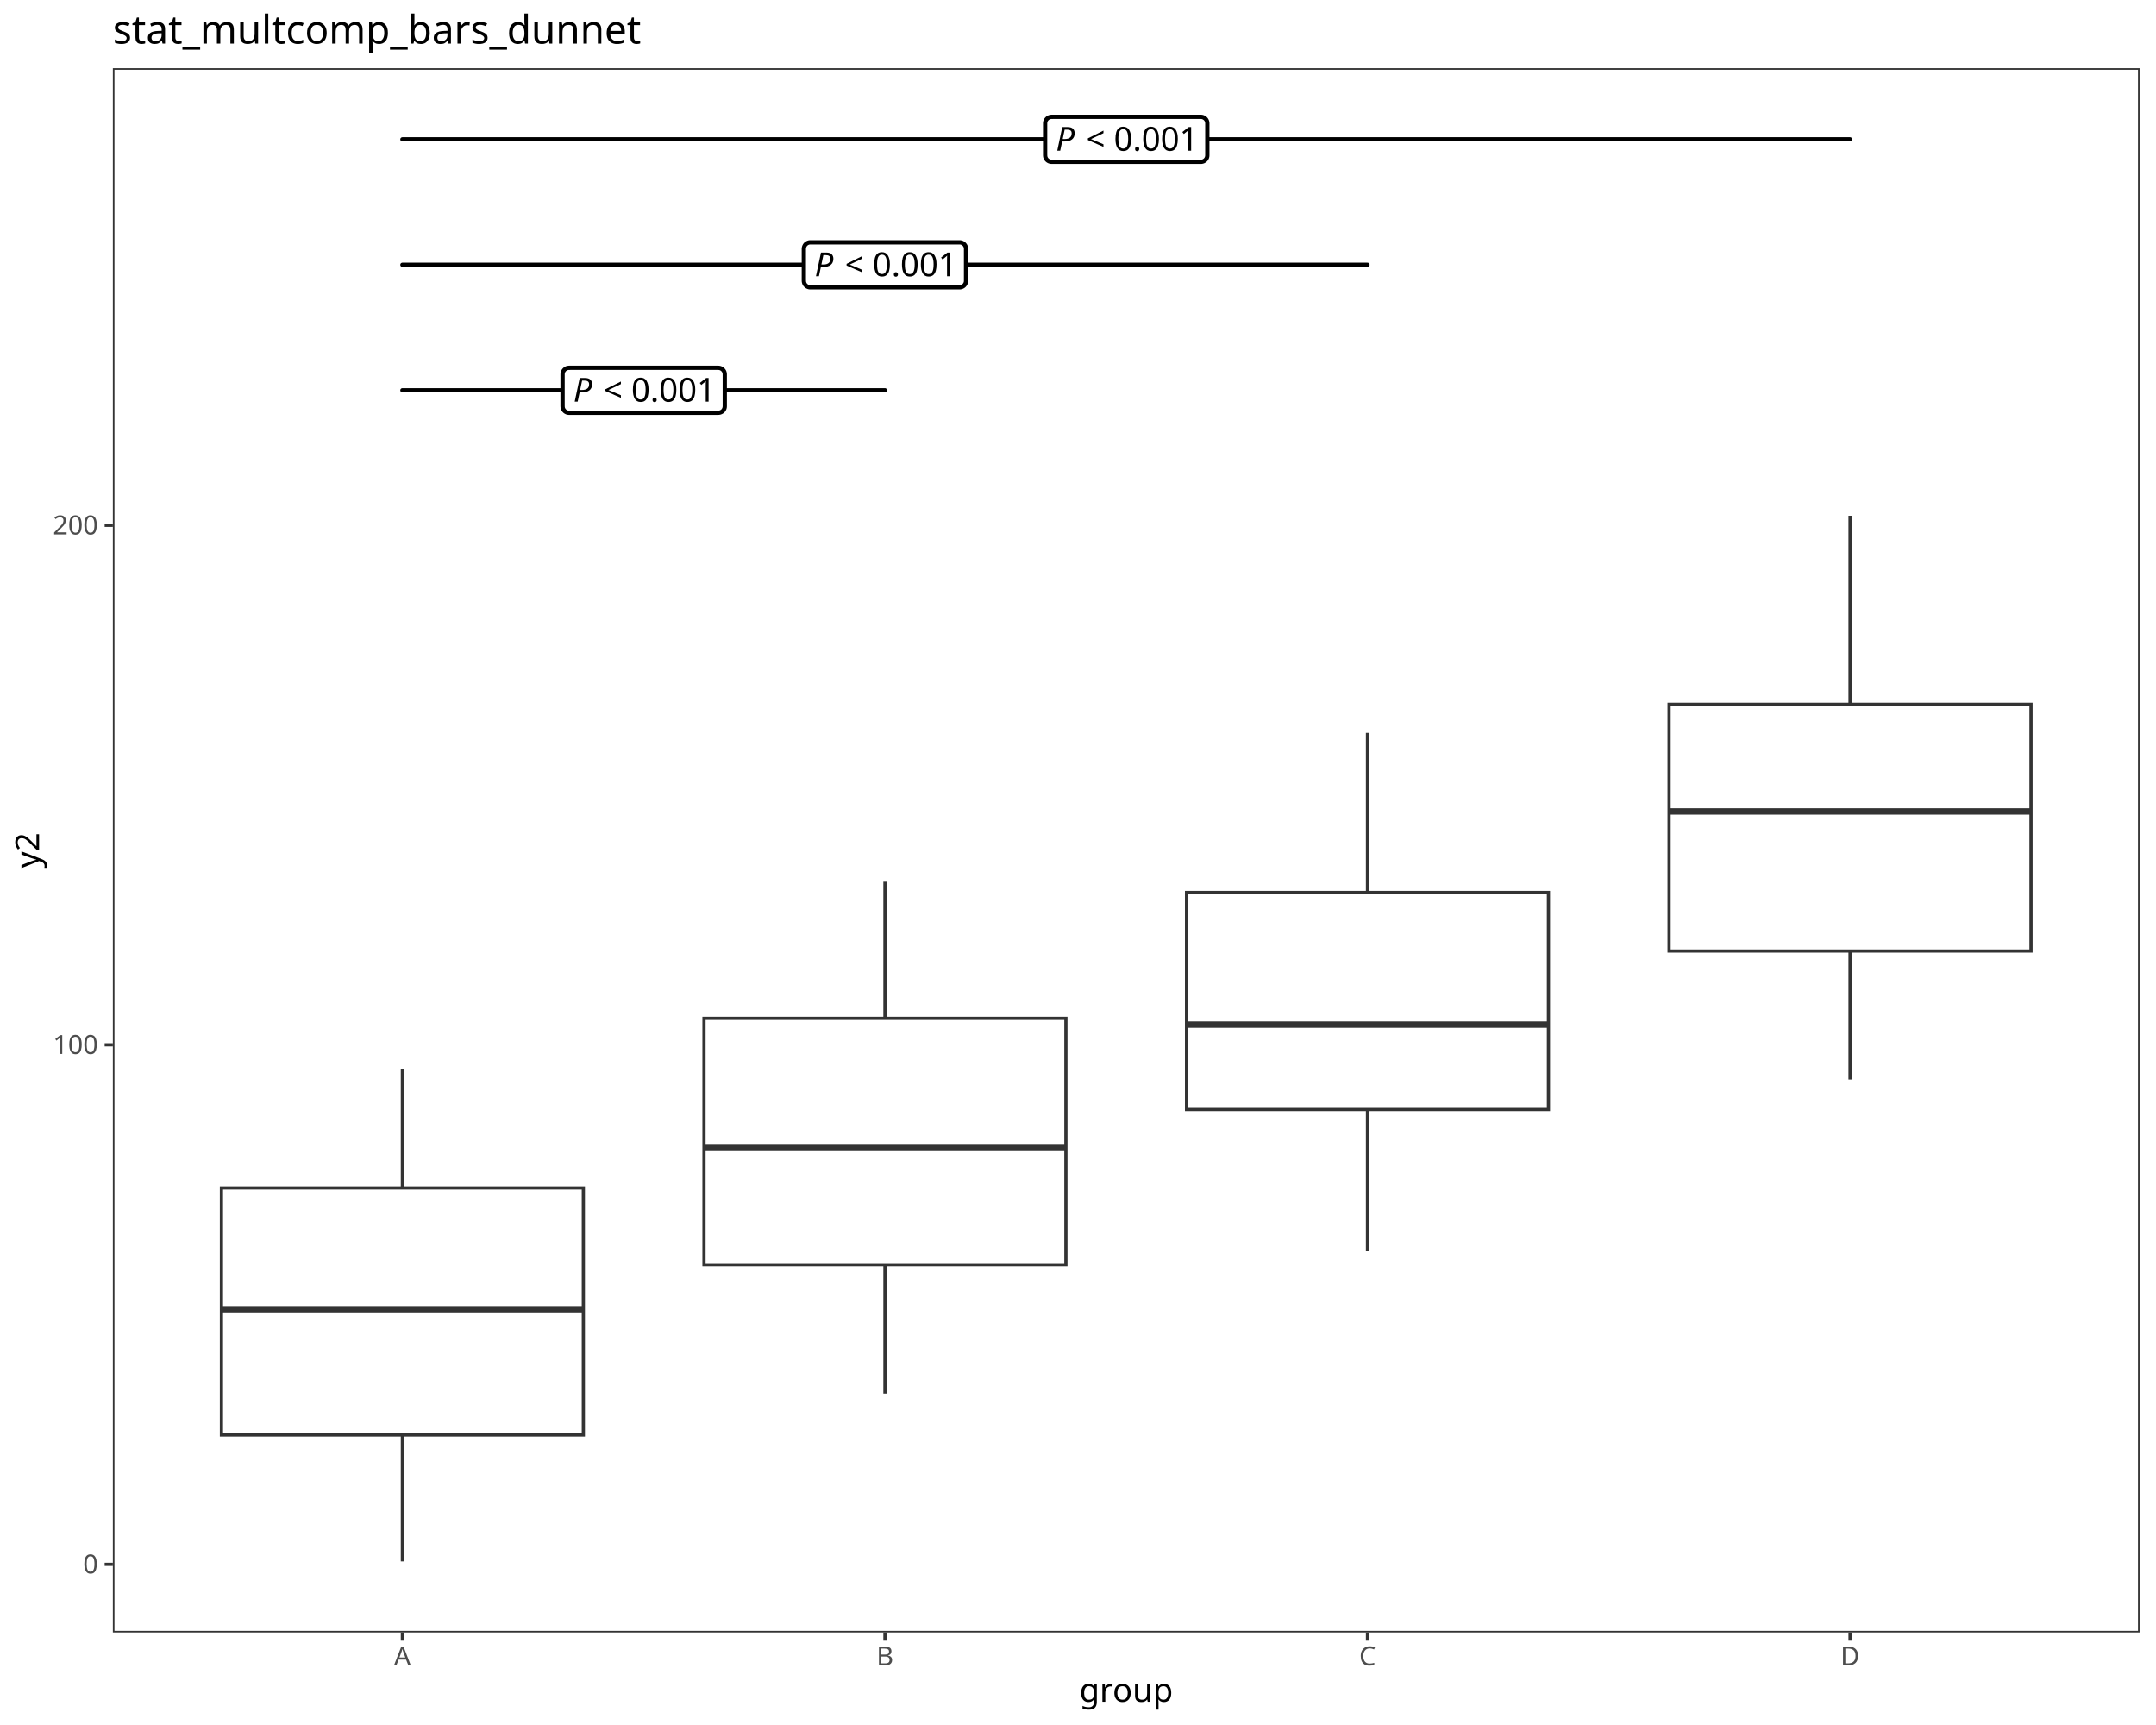
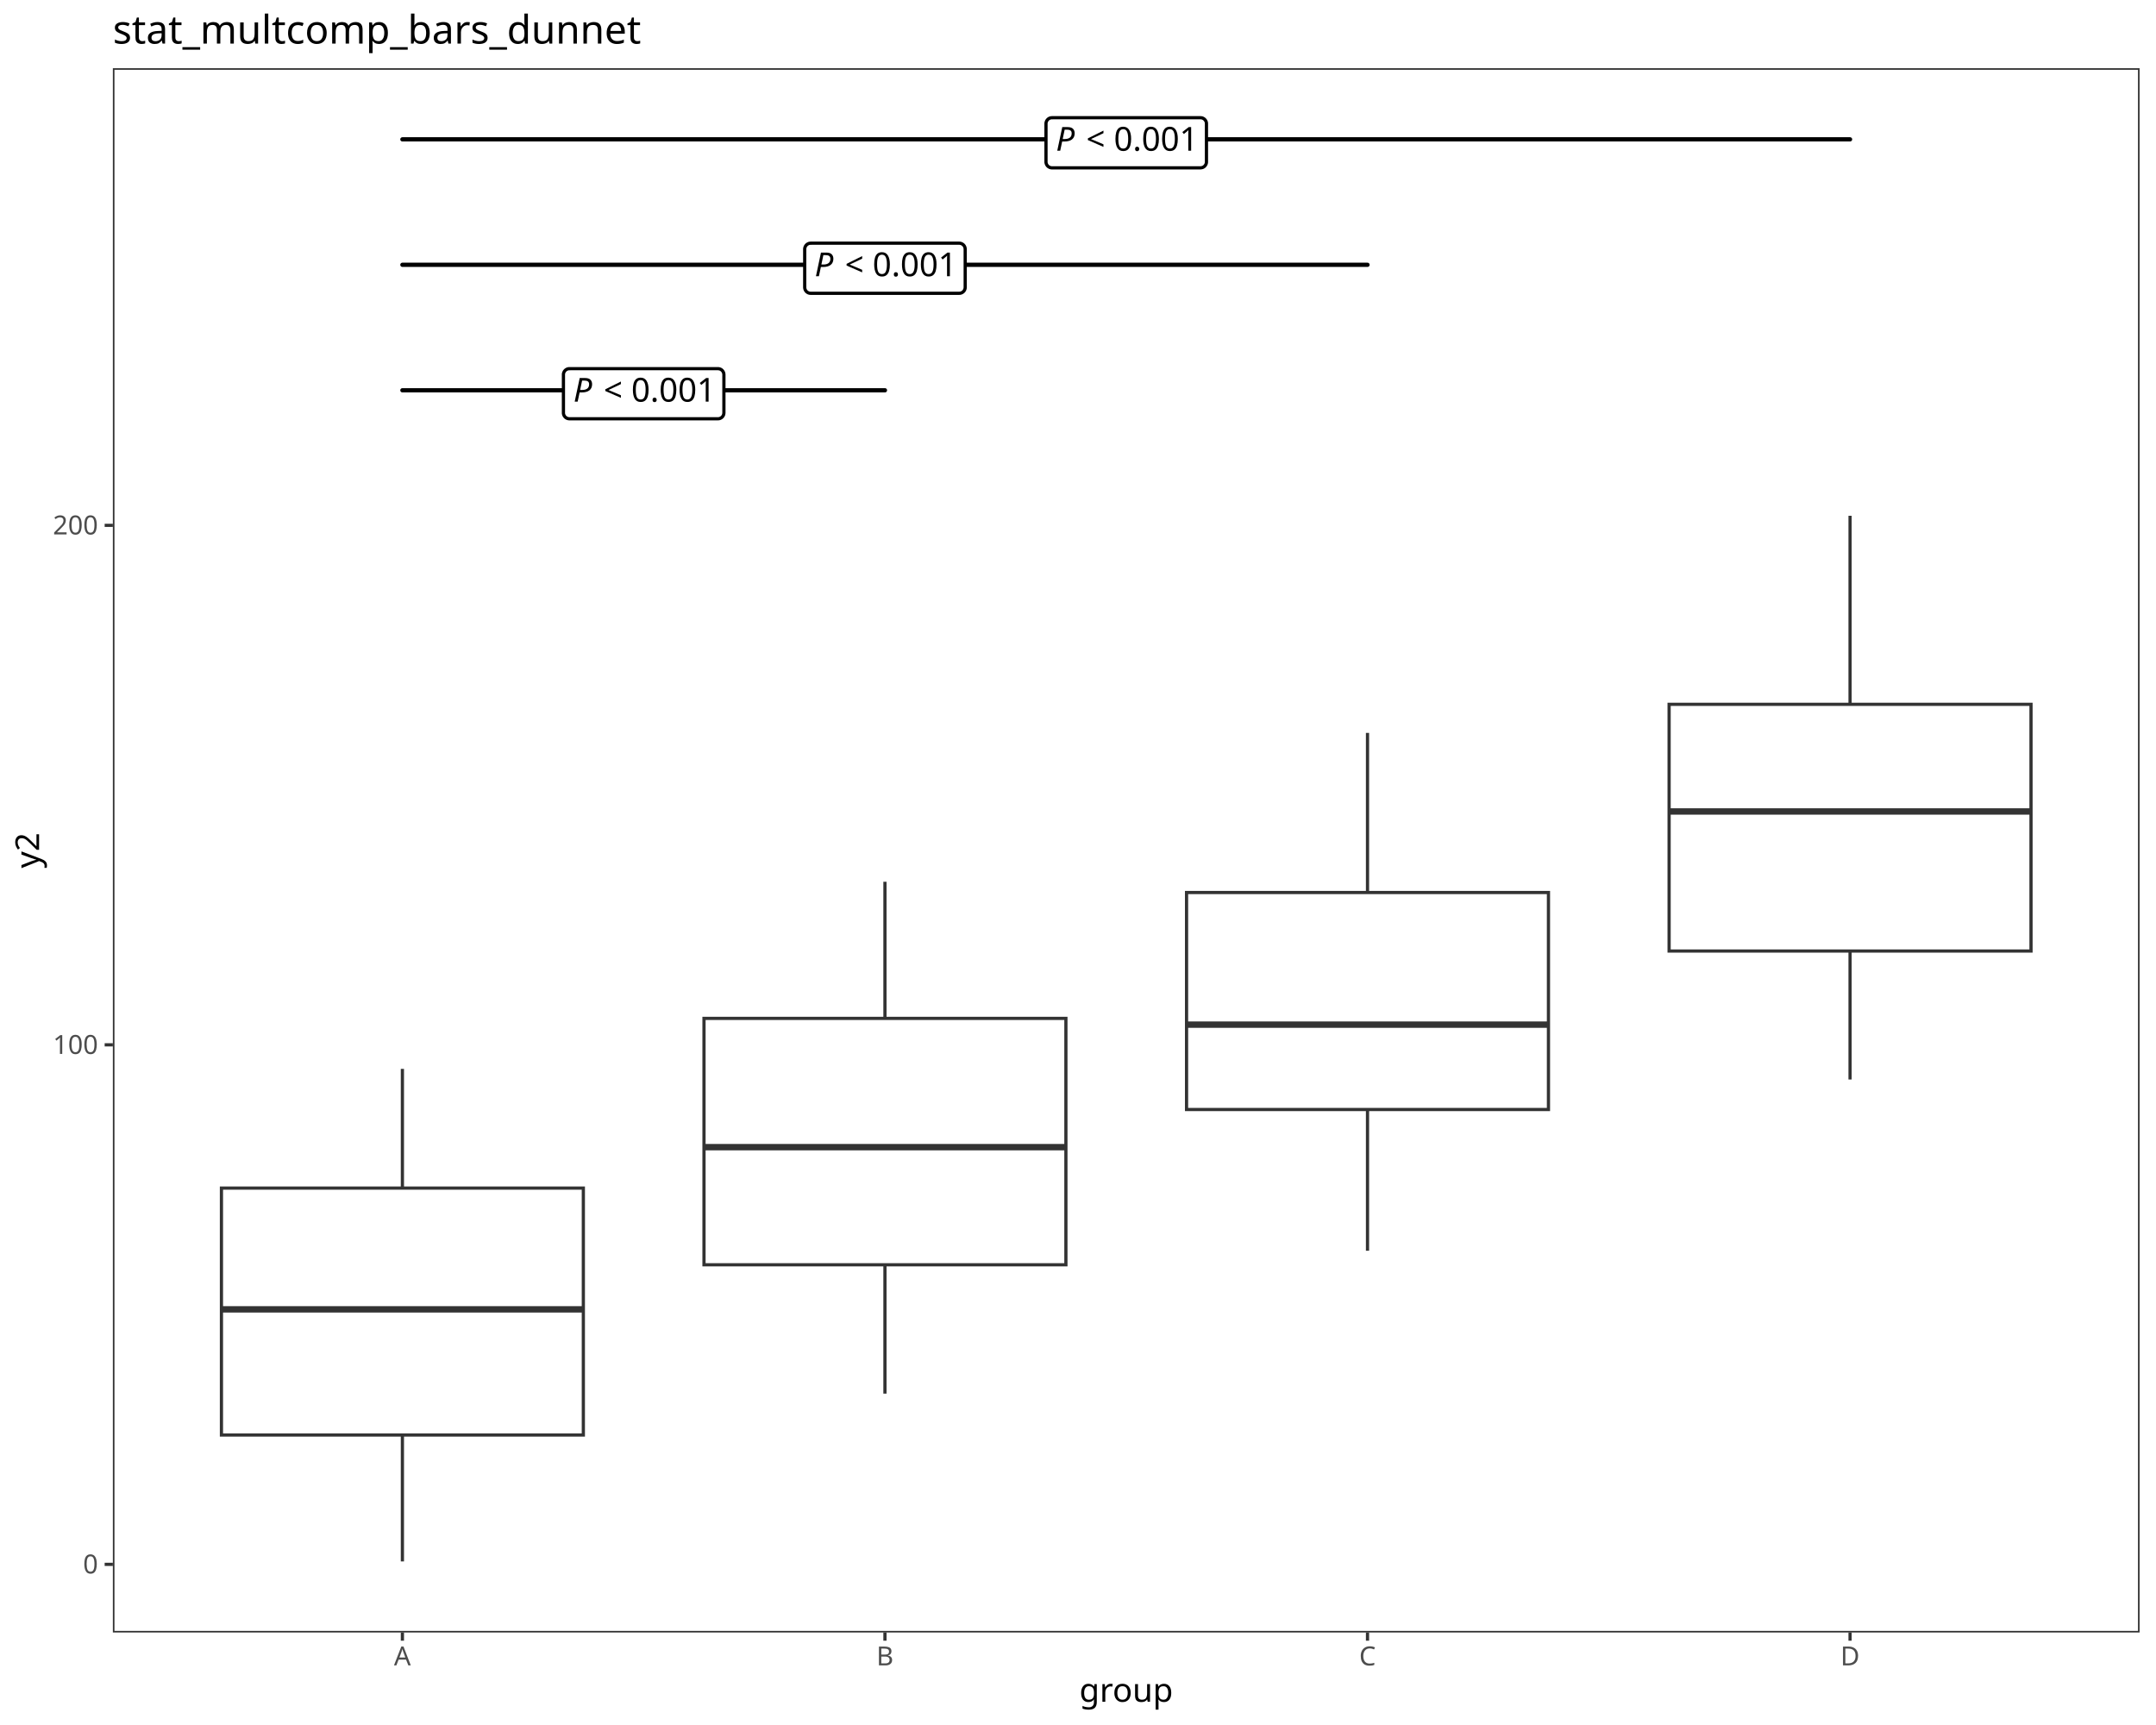
<svg xmlns="http://www.w3.org/2000/svg" class="svglite" data-engine-version="2.0" width="720.00pt" height="576.00pt" viewBox="0 0 720.00 576.00">
  <defs>
    <style type="text/css">
    .svglite line, .svglite polyline, .svglite polygon, .svglite path, .svglite rect, .svglite circle {
      fill: none;
      stroke: #000000;
      stroke-linecap: round;
      stroke-linejoin: round;
      stroke-miterlimit: 10.00;
    }
  </style>
  </defs>
  <rect width="100%" height="100%" style="stroke: none; fill: #FFFFFF;" />
  <defs>
    <clipPath id="cpMC4wMHw3MjAuMDB8MC4wMHw1NzYuMDA=">
      <rect x="0.00" y="0.00" width="720.00" height="576.00" />
    </clipPath>
  </defs>
  <g clip-path="url(#cpMC4wMHw3MjAuMDB8MC4wMHw1NzYuMDA=)">
    <rect x="0.00" y="0.00" width="720.00" height="576.00" style="stroke-width: 1.07; stroke: #FFFFFF; fill: #FFFFFF;" />
  </g>
  <defs>
    <clipPath id="cpMzcuNjl8NzE0LjUyfDIyLjc4fDU0NS4xMQ==">
      <rect x="37.69" y="22.78" width="676.83" height="522.33" />
    </clipPath>
  </defs>
  <g clip-path="url(#cpMzcuNjl8NzE0LjUyfDIyLjc4fDU0NS4xMQ==)">
    <rect x="37.69" y="22.78" width="676.83" height="522.33" style="stroke-width: 1.07; stroke: none; fill: #FFFFFF;" />
    <line x1="134.38" y1="396.72" x2="134.38" y2="356.91" style="stroke-width: 1.07; stroke: #333333; stroke-linecap: butt;" />
    <line x1="134.38" y1="479.17" x2="134.38" y2="521.37" style="stroke-width: 1.07; stroke: #333333; stroke-linecap: butt;" />
    <polygon points="73.95,396.72 73.95,479.17 194.81,479.17 194.81,396.72 73.95,396.72 " style="stroke-width: 1.07; stroke: #333333; stroke-linecap: butt; stroke-linejoin: miter; fill: #FFFFFF;" />
    <line x1="73.95" y1="437.21" x2="194.81" y2="437.21" style="stroke-width: 2.13; stroke: #333333; stroke-linecap: butt; stroke-linejoin: miter;" />
    <line x1="295.53" y1="340.05" x2="295.53" y2="294.44" style="stroke-width: 1.07; stroke: #333333; stroke-linecap: butt;" />
    <line x1="295.53" y1="422.33" x2="295.53" y2="465.36" style="stroke-width: 1.07; stroke: #333333; stroke-linecap: butt;" />
    <polygon points="235.10,340.05 235.10,422.33 355.96,422.33 355.96,340.05 235.10,340.05 " style="stroke-width: 1.07; stroke: #333333; stroke-linecap: butt; stroke-linejoin: miter; fill: #FFFFFF;" />
    <line x1="235.10" y1="383.05" x2="355.96" y2="383.05" style="stroke-width: 2.13; stroke: #333333; stroke-linecap: butt; stroke-linejoin: miter;" />
    <line x1="456.68" y1="298.02" x2="456.68" y2="244.73" style="stroke-width: 1.07; stroke: #333333; stroke-linecap: butt;" />
    <line x1="456.68" y1="370.48" x2="456.68" y2="417.63" style="stroke-width: 1.07; stroke: #333333; stroke-linecap: butt;" />
    <polygon points="396.25,298.02 396.25,370.48 517.11,370.48 517.11,298.02 396.25,298.02 " style="stroke-width: 1.07; stroke: #333333; stroke-linecap: butt; stroke-linejoin: miter; fill: #FFFFFF;" />
    <line x1="396.25" y1="342.14" x2="517.11" y2="342.14" style="stroke-width: 2.13; stroke: #333333; stroke-linecap: butt; stroke-linejoin: miter;" />
    <line x1="617.83" y1="235.18" x2="617.83" y2="172.22" style="stroke-width: 1.07; stroke: #333333; stroke-linecap: butt;" />
    <line x1="617.83" y1="317.56" x2="617.83" y2="360.47" style="stroke-width: 1.07; stroke: #333333; stroke-linecap: butt;" />
    <polygon points="557.40,235.18 557.40,317.56 678.26,317.56 678.26,235.18 557.40,235.18 " style="stroke-width: 1.07; stroke: #333333; stroke-linecap: butt; stroke-linejoin: miter; fill: #FFFFFF;" />
    <line x1="557.40" y1="270.96" x2="678.26" y2="270.96" style="stroke-width: 2.13; stroke: #333333; stroke-linecap: butt; stroke-linejoin: miter;" />
    <line x1="134.38" y1="130.32" x2="295.53" y2="130.32" style="stroke-width: 1.42;" />
-     <polygon points="190.03,137.83 239.88,137.83 239.79,137.83 240.14,137.81 240.48,137.74 240.80,137.62 241.11,137.45 241.37,137.23 241.61,136.97 241.79,136.67 241.93,136.35 242.01,136.02 242.04,135.67 242.04,135.67 242.04,124.97 242.04,124.97 242.01,124.63 241.93,124.29 241.79,123.97 241.61,123.68 241.37,123.42 241.11,123.20 240.80,123.02 240.48,122.90 240.14,122.83 239.88,122.81 190.03,122.81 190.29,122.83 189.94,122.82 189.60,122.86 189.26,122.95 188.95,123.10 188.66,123.30 188.41,123.54 188.20,123.82 188.04,124.13 187.93,124.46 187.88,124.80 187.87,124.97 187.87,135.67 187.88,135.50 187.88,135.84 187.93,136.19 188.04,136.52 188.20,136.82 188.41,137.10 188.66,137.34 188.95,137.54 189.26,137.69 189.60,137.79 189.94,137.83 " style="stroke-width: 1.42; fill: #FFFFFF;" />
+     <polygon points="190.14,139.83 239.76,139.83 239.68,139.83 240.00,139.82 240.32,139.76 240.62,139.64 240.89,139.48 241.14,139.28 241.35,139.04 241.52,138.77 241.65,138.48 241.72,138.17 241.75,137.85 241.75,137.85 241.75,125.09 241.75,125.09 241.72,124.77 241.65,124.46 241.52,124.17 241.35,123.90 241.14,123.66 240.89,123.45 240.62,123.29 240.32,123.18 240.00,123.12 239.76,123.10 190.14,123.10 190.38,123.12 190.06,123.10 189.75,123.14 189.44,123.23 189.15,123.37 188.89,123.55 188.66,123.77 188.46,124.03 188.32,124.31 188.21,124.61 188.16,124.93 188.16,125.09 188.16,137.85 188.16,137.69 188.16,138.01 188.21,138.32 188.32,138.63 188.46,138.91 188.66,139.16 188.89,139.39 189.15,139.57 189.44,139.70 189.75,139.79 190.06,139.83 " style="stroke-width: 1.07; fill: #FFFFFF;" />
    <text x="191.47" y="134.12" style="font-size: 11.04px; font-style: italic; font-family: sans;" textLength="7.37px" lengthAdjust="spacingAndGlyphs">P</text>
    <text x="198.83" y="134.12" style="font-size: 11.04px; font-family: sans;" textLength="2.76px" lengthAdjust="spacingAndGlyphs"> </text>
    <text x="201.60" y="134.12" style="font-size: 11.04px; font-family: sans;" textLength="6.45px" lengthAdjust="spacingAndGlyphs">&lt;</text>
    <text x="208.05" y="134.12" style="font-size: 11.04px; font-family: sans;" textLength="2.76px" lengthAdjust="spacingAndGlyphs"> </text>
    <text x="210.81" y="134.12" style="font-size: 11.04px; font-family: sans;" textLength="27.63px" lengthAdjust="spacingAndGlyphs">0.001</text>
    <line x1="134.38" y1="88.42" x2="456.68" y2="88.42" style="stroke-width: 1.42;" />
-     <polygon points="270.60,95.93 320.45,95.93 320.37,95.93 320.71,95.92 321.05,95.85 321.38,95.72 321.68,95.55 321.95,95.33 322.18,95.07 322.37,94.78 322.50,94.46 322.59,94.12 322.61,93.77 322.61,93.77 322.61,83.08 322.61,83.08 322.59,82.73 322.50,82.39 322.37,82.07 322.18,81.78 321.95,81.52 321.68,81.30 321.38,81.12 321.05,81.00 320.71,80.93 320.45,80.92 270.60,80.92 270.86,80.93 270.52,80.92 270.17,80.96 269.84,81.06 269.52,81.21 269.24,81.40 268.99,81.64 268.78,81.92 268.62,82.23 268.51,82.56 268.45,82.90 268.44,83.08 268.44,93.77 268.45,93.60 268.45,93.95 268.51,94.29 268.62,94.62 268.78,94.93 268.99,95.20 269.24,95.44 269.52,95.64 269.84,95.79 270.17,95.89 270.52,95.93 " style="stroke-width: 1.42; fill: #FFFFFF;" />
+     <polygon points="270.72,97.94 320.34,97.94 320.26,97.93 320.58,97.92 320.89,97.86 321.19,97.74 321.47,97.58 321.72,97.38 321.93,97.14 322.10,96.87 322.22,96.58 322.30,96.27 322.33,95.95 322.33,95.95 322.33,83.19 322.33,83.19 322.30,82.87 322.22,82.56 322.10,82.27 321.93,82.00 321.72,81.76 321.47,81.56 321.19,81.40 320.89,81.28 320.58,81.22 320.34,81.20 270.72,81.20 270.96,81.22 270.64,81.21 270.32,81.24 270.01,81.33 269.73,81.47 269.46,81.65 269.23,81.87 269.04,82.13 268.89,82.41 268.79,82.72 268.74,83.03 268.73,83.19 268.73,95.95 268.74,95.79 268.74,96.11 268.79,96.42 268.89,96.73 269.04,97.01 269.23,97.27 269.46,97.49 269.73,97.67 270.01,97.81 270.32,97.90 270.64,97.93 " style="stroke-width: 1.07; fill: #FFFFFF;" />
    <text x="272.04" y="92.23" style="font-size: 11.04px; font-style: italic; font-family: sans;" textLength="7.37px" lengthAdjust="spacingAndGlyphs">P</text>
    <text x="279.41" y="92.23" style="font-size: 11.04px; font-family: sans;" textLength="2.76px" lengthAdjust="spacingAndGlyphs"> </text>
    <text x="282.17" y="92.23" style="font-size: 11.04px; font-family: sans;" textLength="6.45px" lengthAdjust="spacingAndGlyphs">&lt;</text>
    <text x="288.62" y="92.23" style="font-size: 11.04px; font-family: sans;" textLength="2.76px" lengthAdjust="spacingAndGlyphs"> </text>
    <text x="291.39" y="92.23" style="font-size: 11.04px; font-family: sans;" textLength="27.63px" lengthAdjust="spacingAndGlyphs">0.001</text>
    <line x1="134.38" y1="46.53" x2="617.83" y2="46.53" style="stroke-width: 1.42;" />
-     <polygon points="351.18,54.03 401.03,54.03 400.94,54.03 401.29,54.02 401.63,53.95 401.96,53.83 402.26,53.65 402.53,53.43 402.76,53.17 402.94,52.88 403.08,52.56 403.16,52.22 403.19,51.87 403.19,51.87 403.19,41.18 403.19,41.18 403.16,40.83 403.08,40.49 402.94,40.17 402.76,39.88 402.53,39.62 402.26,39.40 401.96,39.23 401.63,39.10 401.29,39.03 401.03,39.02 351.18,39.02 351.44,39.03 351.09,39.02 350.75,39.06 350.41,39.16 350.10,39.31 349.81,39.50 349.56,39.75 349.35,40.02 349.19,40.33 349.08,40.66 349.03,41.00 349.02,41.18 349.02,51.87 349.03,51.70 349.03,52.05 349.08,52.39 349.19,52.72 349.35,53.03 349.56,53.31 349.81,53.55 350.10,53.74 350.41,53.89 350.75,53.99 351.09,54.03 " style="stroke-width: 1.42; fill: #FFFFFF;" />
+     <polygon points="351.29,56.04 400.91,56.04 400.83,56.04 401.15,56.02 401.47,55.96 401.77,55.85 402.04,55.69 402.29,55.48 402.50,55.24 402.67,54.97 402.80,54.68 402.88,54.37 402.90,54.05 402.90,54.05 402.90,41.29 402.90,41.29 402.88,40.97 402.80,40.66 402.67,40.37 402.50,40.10 402.29,39.86 402.04,39.66 401.77,39.50 401.47,39.38 401.15,39.32 400.91,39.31 351.29,39.31 351.53,39.32 351.21,39.31 350.90,39.35 350.59,39.43 350.30,39.57 350.04,39.75 349.81,39.98 349.62,40.23 349.47,40.51 349.37,40.82 349.31,41.13 349.31,41.29 349.31,54.05 349.31,53.89 349.31,54.21 349.37,54.53 349.47,54.83 349.62,55.11 349.81,55.37 350.04,55.59 350.30,55.77 350.59,55.91 350.90,56.00 351.21,56.04 " style="stroke-width: 1.07; fill: #FFFFFF;" />
    <text x="352.62" y="50.33" style="font-size: 11.04px; font-style: italic; font-family: sans;" textLength="7.37px" lengthAdjust="spacingAndGlyphs">P</text>
    <text x="359.99" y="50.33" style="font-size: 11.04px; font-family: sans;" textLength="2.76px" lengthAdjust="spacingAndGlyphs"> </text>
    <text x="362.75" y="50.33" style="font-size: 11.04px; font-family: sans;" textLength="6.45px" lengthAdjust="spacingAndGlyphs">&lt;</text>
    <text x="369.20" y="50.33" style="font-size: 11.04px; font-family: sans;" textLength="2.76px" lengthAdjust="spacingAndGlyphs"> </text>
    <text x="371.96" y="50.33" style="font-size: 11.04px; font-family: sans;" textLength="27.63px" lengthAdjust="spacingAndGlyphs">0.001</text>
    <rect x="37.69" y="22.78" width="676.83" height="522.33" style="stroke-width: 1.07; stroke: #333333;" />
  </g>
  <g clip-path="url(#cpMC4wMHw3MjAuMDB8MC4wMHw1NzYuMDA=)">
    <text x="32.76" y="525.39" text-anchor="end" style="font-size: 8.80px; fill: #4D4D4D; font-family: sans;" textLength="4.89px" lengthAdjust="spacingAndGlyphs">0</text>
    <text x="32.76" y="351.92" text-anchor="end" style="font-size: 8.80px; fill: #4D4D4D; font-family: sans;" textLength="14.68px" lengthAdjust="spacingAndGlyphs">100</text>
    <text x="32.76" y="178.45" text-anchor="end" style="font-size: 8.80px; fill: #4D4D4D; font-family: sans;" textLength="14.68px" lengthAdjust="spacingAndGlyphs">200</text>
    <polyline points="34.95,522.36 37.69,522.36 " style="stroke-width: 1.07; stroke: #333333; stroke-linecap: butt;" />
    <polyline points="34.95,348.89 37.69,348.89 " style="stroke-width: 1.07; stroke: #333333; stroke-linecap: butt;" />
    <polyline points="34.95,175.42 37.69,175.42 " style="stroke-width: 1.07; stroke: #333333; stroke-linecap: butt;" />
    <polyline points="134.38,547.85 134.38,545.11 " style="stroke-width: 1.07; stroke: #333333; stroke-linecap: butt;" />
    <polyline points="295.53,547.85 295.53,545.11 " style="stroke-width: 1.07; stroke: #333333; stroke-linecap: butt;" />
    <polyline points="456.68,547.85 456.68,545.11 " style="stroke-width: 1.07; stroke: #333333; stroke-linecap: butt;" />
    <polyline points="617.83,547.85 617.83,545.11 " style="stroke-width: 1.07; stroke: #333333; stroke-linecap: butt;" />
    <text x="134.38" y="556.10" text-anchor="middle" style="font-size: 8.80px; fill: #4D4D4D; font-family: sans;" textLength="5.87px" lengthAdjust="spacingAndGlyphs">A</text>
    <text x="295.53" y="556.10" text-anchor="middle" style="font-size: 8.80px; fill: #4D4D4D; font-family: sans;" textLength="5.87px" lengthAdjust="spacingAndGlyphs">B</text>
    <text x="456.68" y="556.10" text-anchor="middle" style="font-size: 8.80px; fill: #4D4D4D; font-family: sans;" textLength="6.36px" lengthAdjust="spacingAndGlyphs">C</text>
    <text x="617.83" y="556.10" text-anchor="middle" style="font-size: 8.80px; fill: #4D4D4D; font-family: sans;" textLength="6.36px" lengthAdjust="spacingAndGlyphs">D</text>
    <text x="376.10" y="568.24" text-anchor="middle" style="font-size: 11.00px; font-family: sans;" textLength="28.14px" lengthAdjust="spacingAndGlyphs">group</text>
    <text transform="translate(13.05,283.95) rotate(-90)" text-anchor="middle" style="font-size: 11.00px; font-family: sans;" textLength="11.62px" lengthAdjust="spacingAndGlyphs">y2</text>
    <text x="37.69" y="14.56" style="font-size: 13.20px; font-family: sans;" textLength="166.60px" lengthAdjust="spacingAndGlyphs">stat_multcomp_bars_dunnet</text>
  </g>
</svg>
